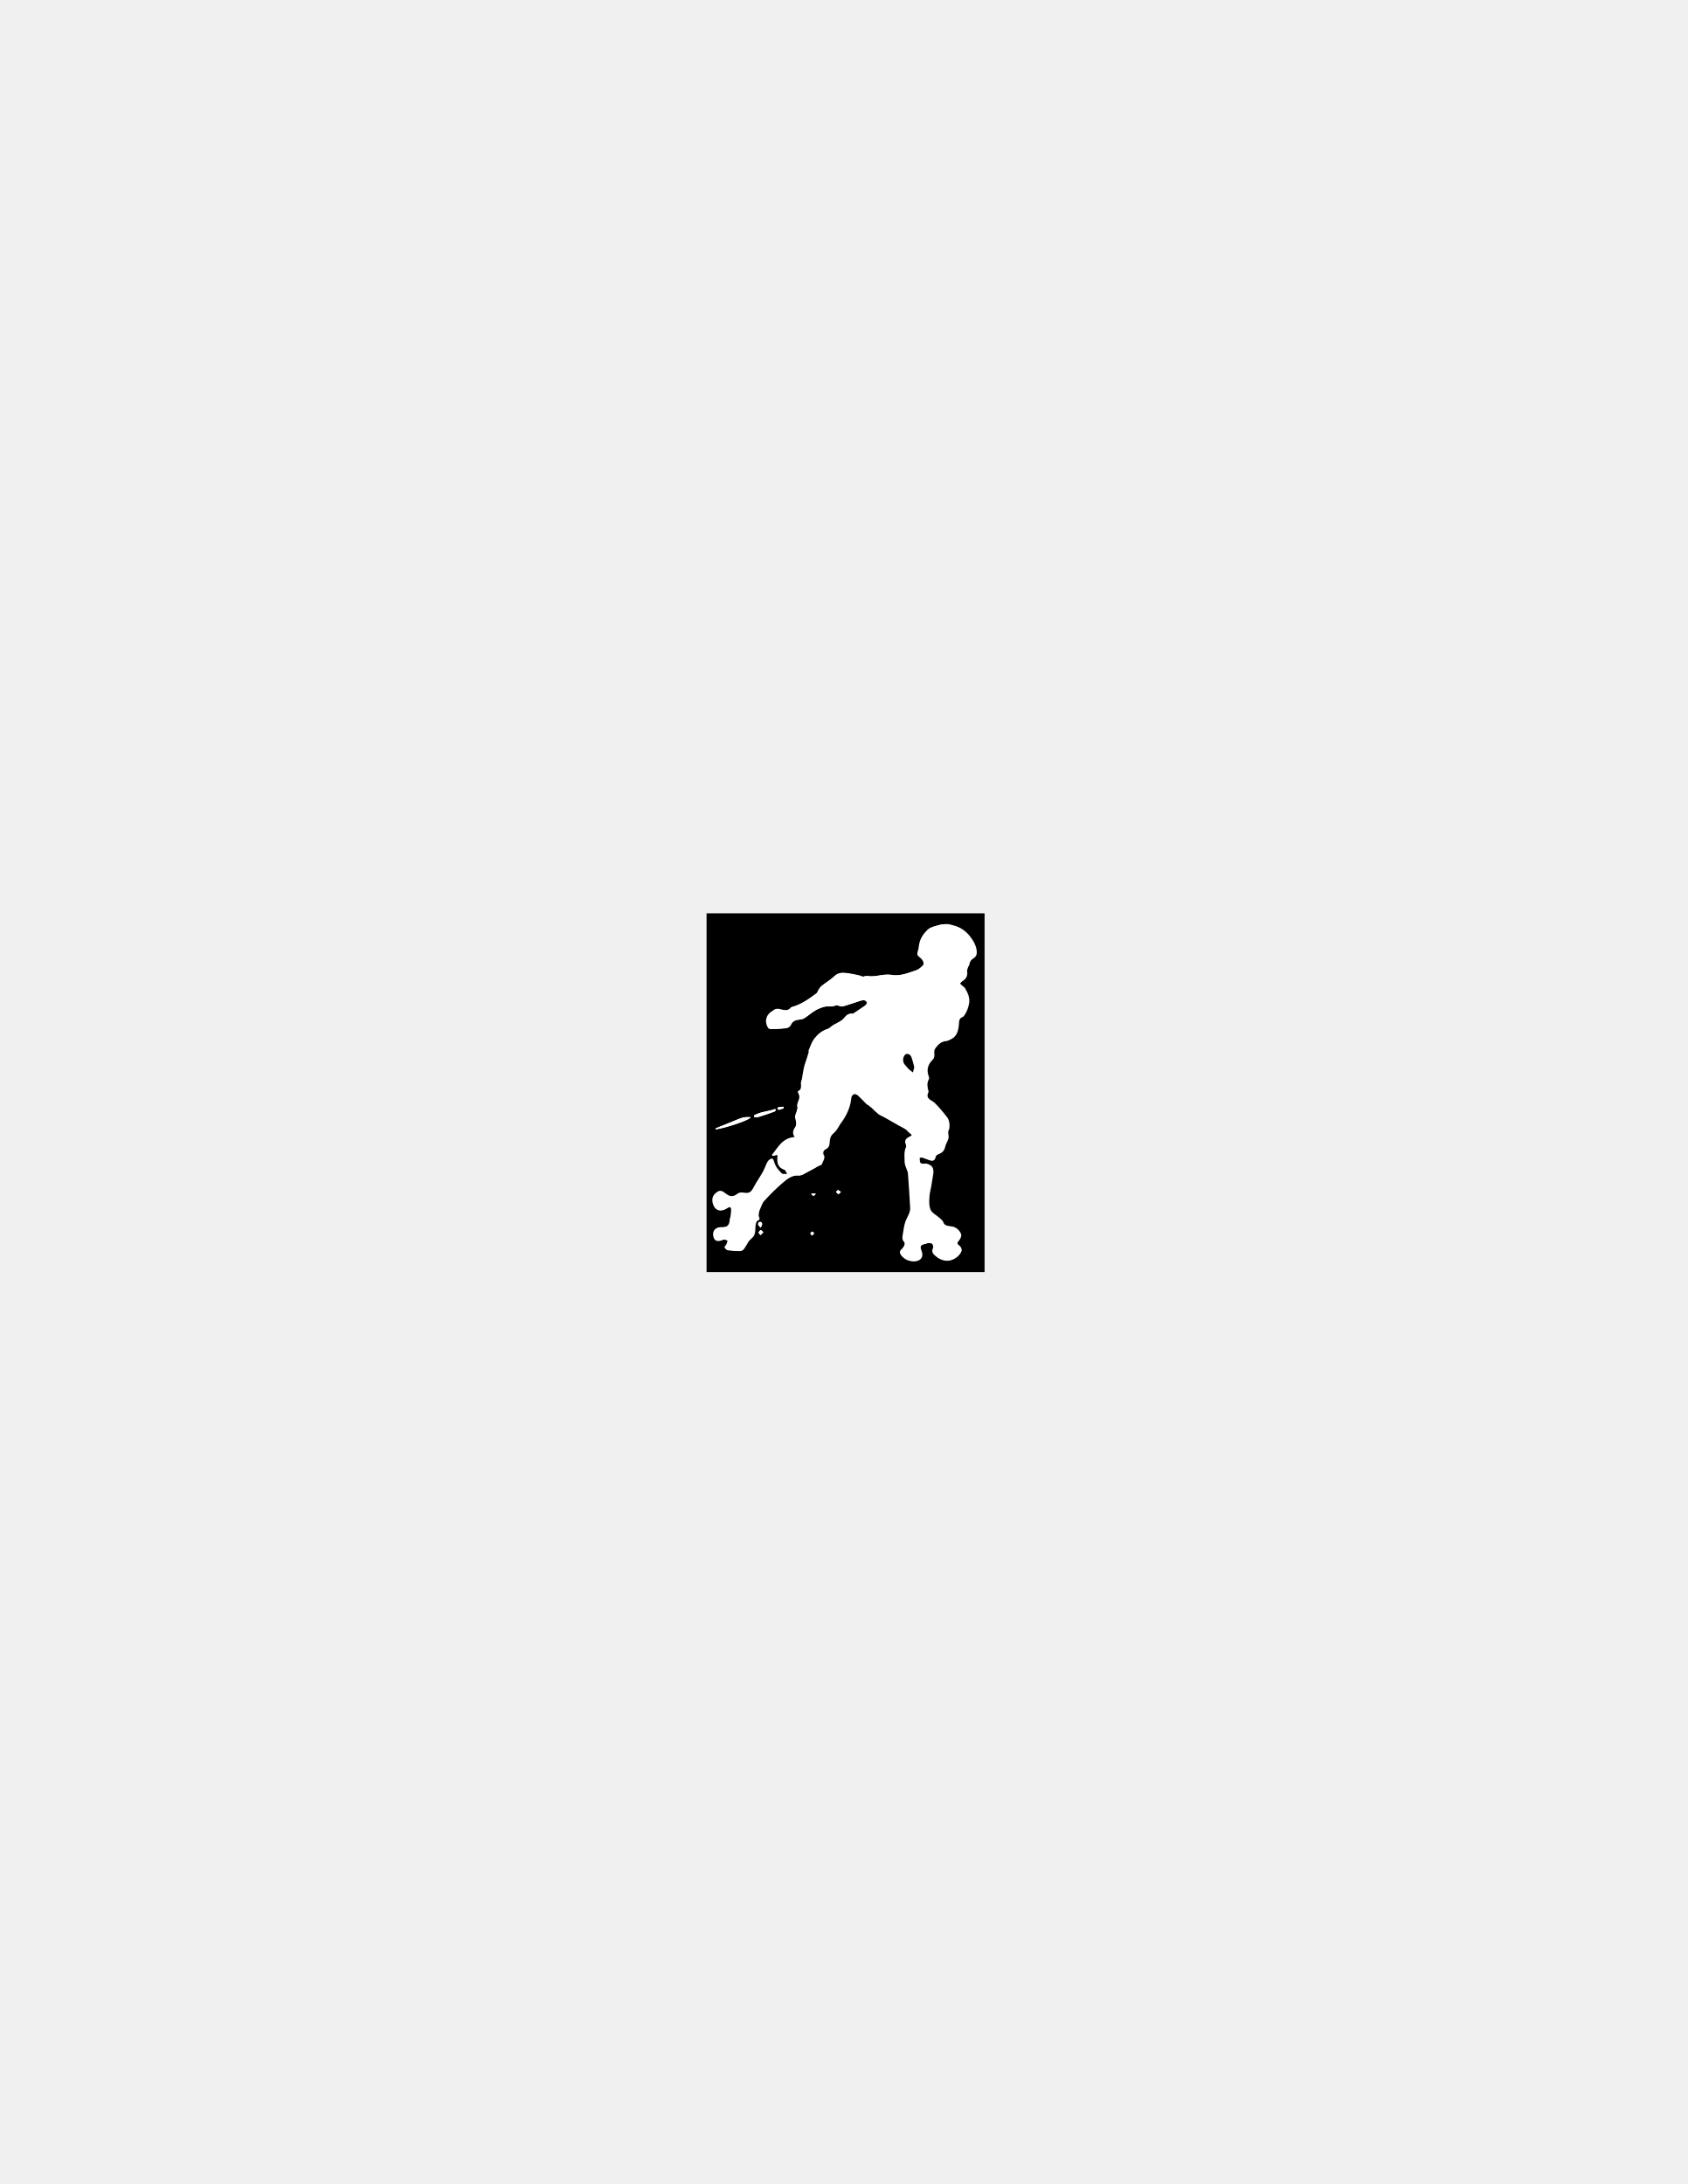
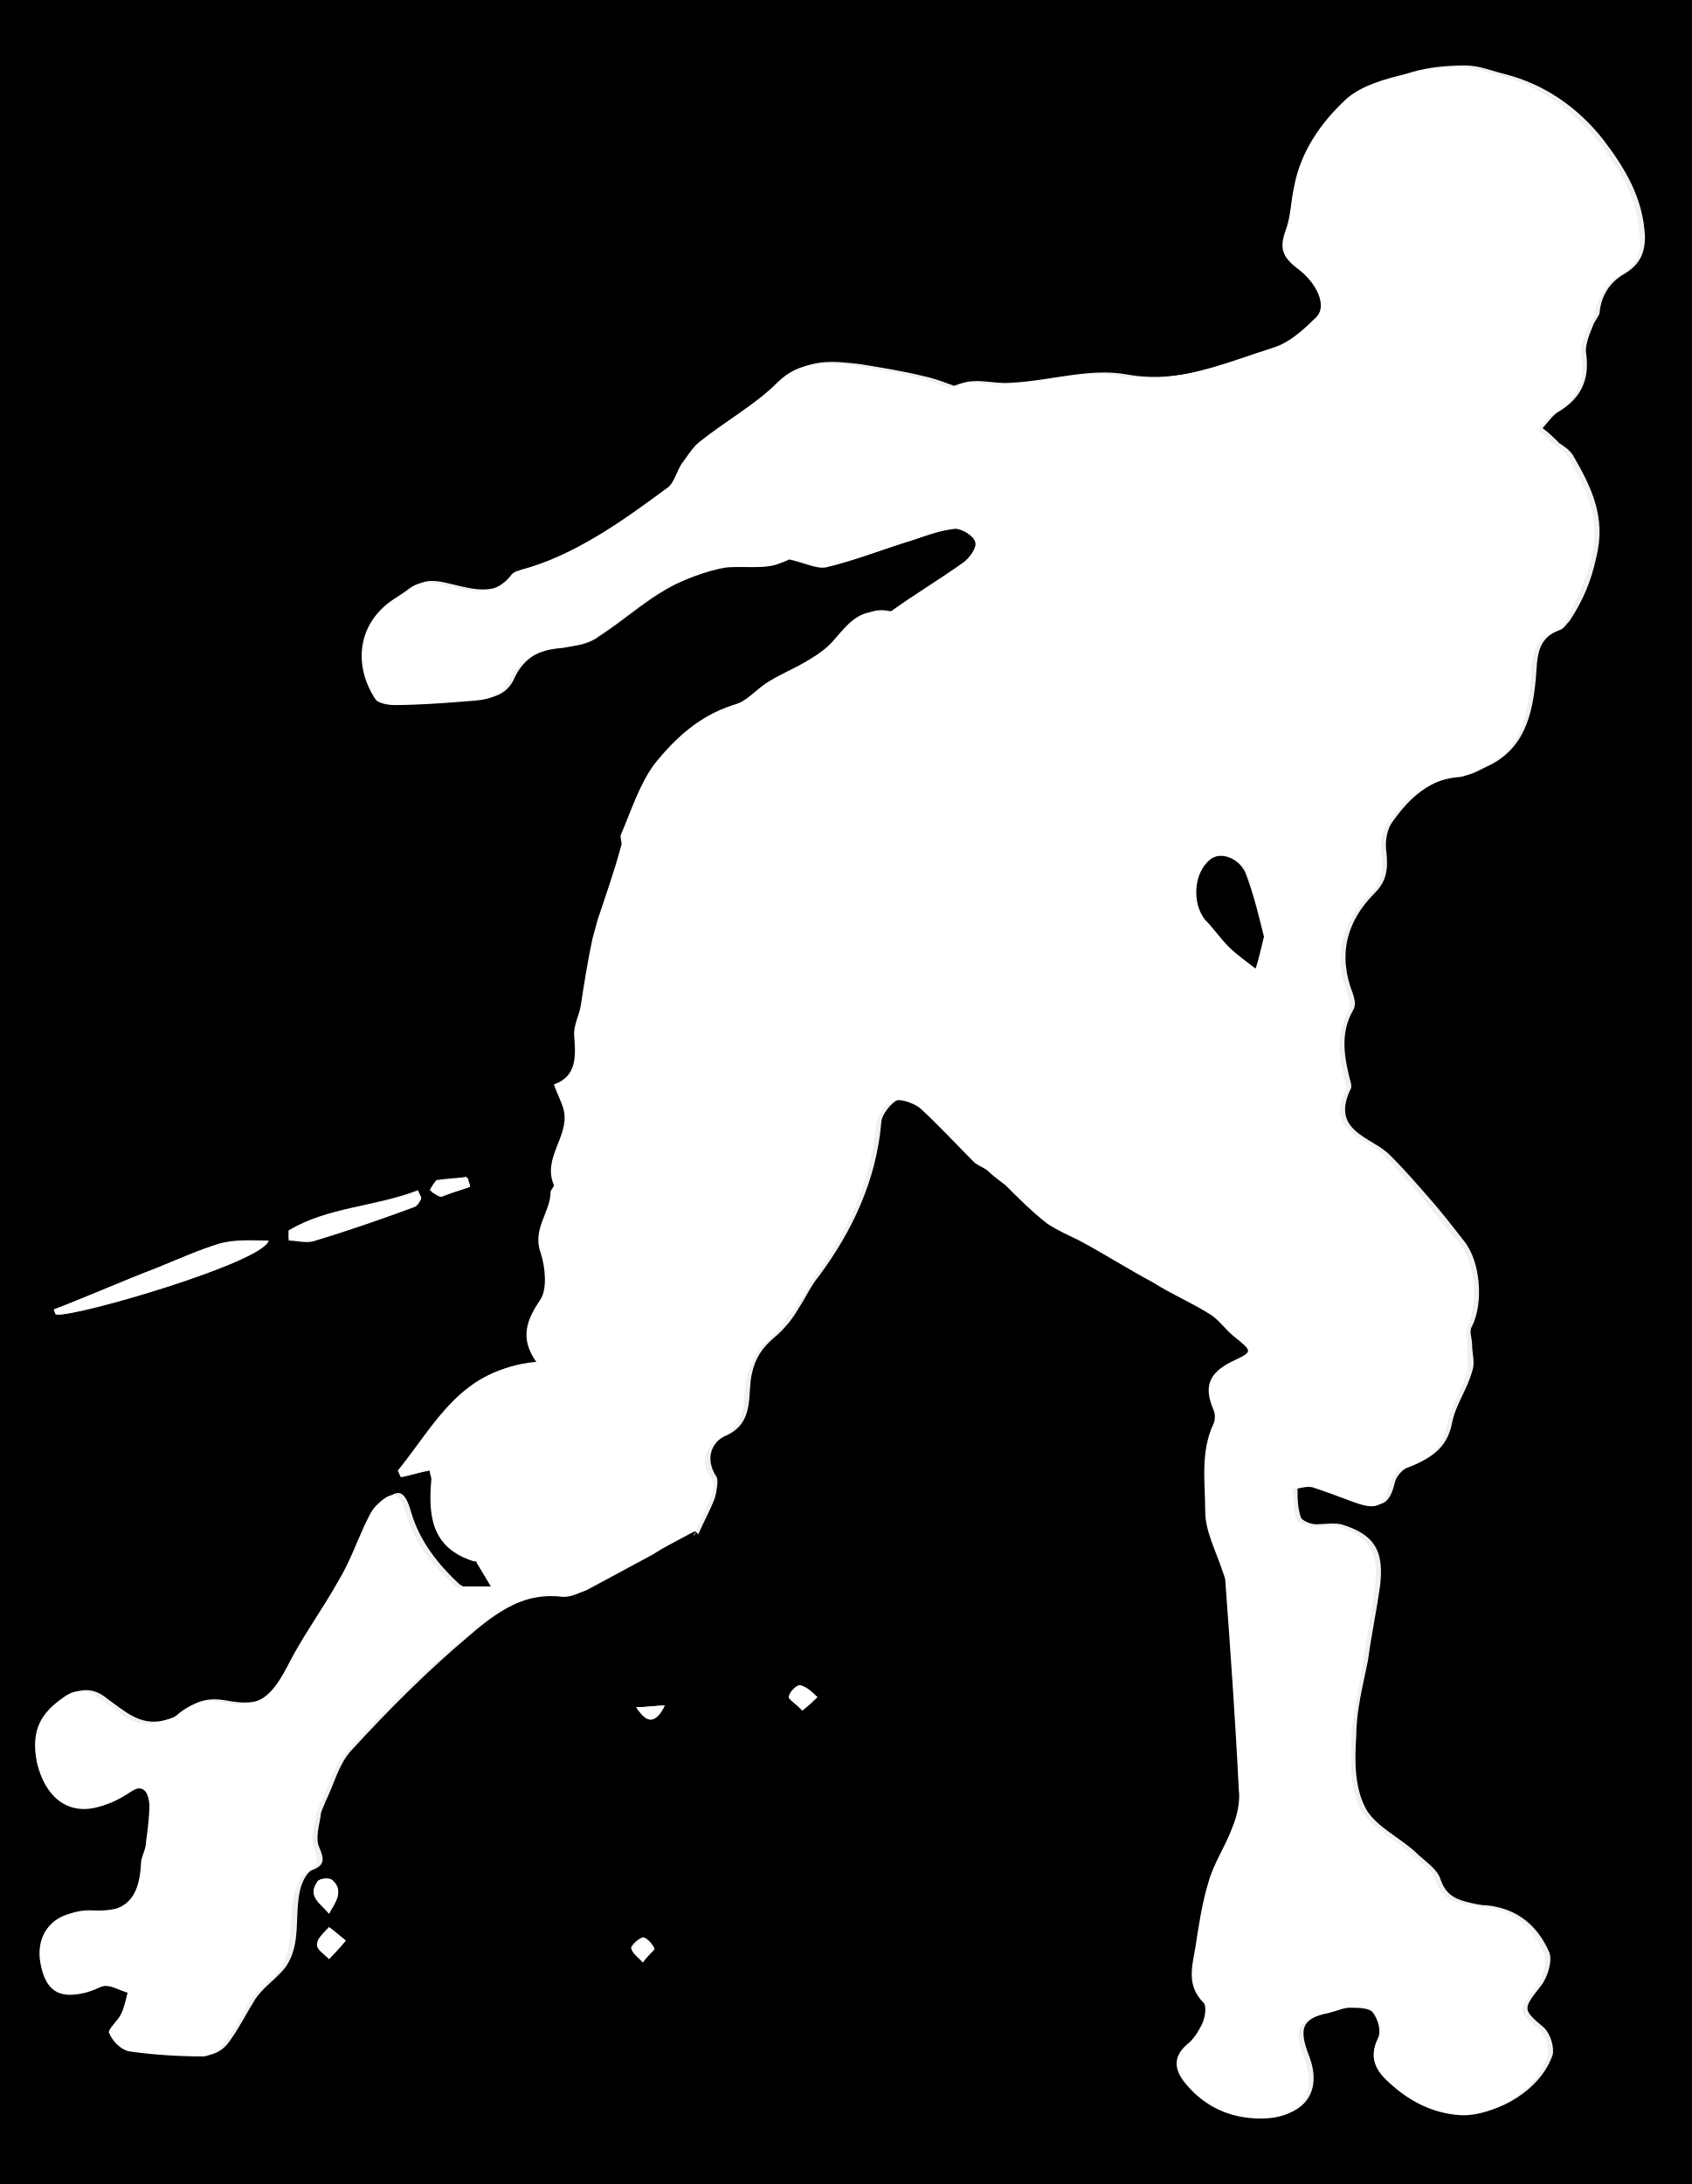
- <svg xmlns="http://www.w3.org/2000/svg" version="1.1" id="Layer_1" x="0px" y="0px" viewBox="0 0 612 792" style="enable-background:new 0 0 612 792;" xml:space="preserve">
+ <svg xmlns="http://www.w3.org/2000/svg" version="1.1" id="Layer_1" x="0px" y="0px" viewBox="0 0 100.8 130.1" style="enable-background:new 0 0 100.8 130.1;" xml:space="preserve">
  <style type="text/css">
	.st0{fill:#FFFFFF;}
</style>
  <g>
-     <path d="M256.2,461.3c0-43.3,0-86.7,0-130.1c33.6,0,67.1,0,100.8,0c0,43.3,0,86.7,0,130.1C323.4,461.3,289.8,461.3,256.2,461.3z    M297.6,422.4c0.1,0.1,0.1,0.1,0.2,0.2c0.3-0.7,0.7-1.4,1-2.2c0.1-0.4,0.2-1,0.1-1.2c-0.8-1.2-0.2-2.2,0.6-2.5   c1.7-0.8,1.2-2.5,1.5-3.7c0.2-0.9,0.6-1.5,1.3-2.1c0.6-0.5,1.1-1.1,1.5-1.8c0.4-0.6,0.7-1.3,1.2-1.9c2-2.7,3.4-5.7,3.7-9.1   c0-0.5,0.6-1.2,1-1.4c0.4-0.2,1.2,0.1,1.6,0.4c1.1,1,2.1,2.1,3.2,3.2c0.2,0.2,0.5,0.3,0.8,0.5c0.4,0.3,0.8,0.5,1.1,0.9   c0.8,0.7,1.6,1.6,2.5,2.3c0.6,0.4,1.3,0.7,1.9,1c1.5,0.8,2.9,1.7,4.4,2.5c1.1,0.6,2.3,1.2,3.4,1.9c0.5,0.3,0.9,0.9,1.4,1.3   c1.2,0.9,1.2,0.9-0.1,1.5c-1.3,0.7-1.6,1.5-1.1,2.9c0.1,0.2,0.1,0.6,0,0.8c-0.8,1.7-0.4,3.5-0.5,5.2c0,1.2,0.7,2.3,1,3.5   c0.1,0.2,0.2,0.4,0.2,0.7c0.3,4.1,0.6,8.3,0.8,12.4c0,0.8-0.2,1.6-0.4,2.3c-0.4,1.1-1.1,2.1-1.4,3.2c-0.4,1.3-0.6,2.6-0.8,4   c-0.1,1.1-0.4,2.2,0.5,3.2c0.2,0.2,0.1,0.9-0.1,1.3c-0.2,0.5-0.6,0.9-0.9,1.2c-0.9,0.8-0.6,1.6,0,2.4c1.1,1.4,2.6,2,4.4,2   c2.3,0,3.4-1.5,2.6-3.6c-0.7-1.8-0.4-2.3,1.5-2.7c0.4-0.1,0.8-0.3,1.2-0.3c0.5,0,1.1,0,1.4,0.3c0.3,0.3,0.5,1.1,0.3,1.5   c-0.6,1.2-0.1,2,0.7,2.7c1.2,1,2.6,1.8,4.2,1.9c1.9,0.1,4.5-1.4,5.2-3.5c0.1-0.4-0.1-1.2-0.5-1.6c-1.3-1.1-1.3-1.1-0.2-2.5   c0.4-0.5,0.7-1.5,0.5-2c-0.7-1.6-1.9-2.6-3.7-2.8c-0.4,0-0.8-0.1-1.2-0.2c-0.8-0.2-1.3-0.5-1.6-1.4c-0.2-0.6-1-1.1-1.5-1.6   c-1-0.9-2.5-1.6-3-2.7c-0.6-1.2-0.6-2.8-0.5-4.2c0-1.5,0.4-3,0.7-4.5c0.2-1.5,0.5-2.9,0.7-4.3c0.3-2.2-0.3-3.2-2.3-3.8   c-0.5-0.1-1,0-1.5,0c-0.3,0-0.8-0.2-0.9-0.4c-0.2-0.6-0.2-1.2-0.2-1.8c0.4,0,0.8-0.2,1.2-0.1c0.8,0.2,1.7,0.5,2.5,0.9   c1.3,0.5,1.8,0.2,2.1-1.1c0.1-0.4,0.5-0.8,0.8-0.9c1.3-0.5,2.3-1.1,2.6-2.6c0.2-1.1,0.9-2,1.2-3.1c0.2-0.5,0-1.1,0-1.6   c0-0.4-0.2-0.8,0-1.1c0.7-1.4,0.5-3.9-0.5-5.1c-0.7-0.9-1.4-1.8-2.2-2.7c-0.7-0.8-1.4-1.6-2.2-2.4c-1.1-1.1-3.6-1.4-2.3-4   c0-0.1,0-0.2,0-0.2c-0.4-1.5-0.7-3,0.1-4.4c0.2-0.3,0.1-0.7,0-1c-0.9-2.3-0.4-4.3,1.3-6c0.7-0.7,0.8-1.4,0.7-2.4   c-0.1-0.6,0-1.4,0.4-1.9c1-1.4,2.2-2.5,4.1-2.7c0.5,0,1-0.3,1.4-0.5c2.3-1,2.8-3.1,3-5.3c0.1-1.2,0-2.4,1.5-2.9   c0.2-0.1,0.3-0.3,0.5-0.5c0.8-1.2,1.3-2.4,1.6-3.8c0.6-2.4-0.3-4.2-1.4-6.1c-0.2-0.3-0.5-0.5-0.8-0.7c-0.3-0.3-0.6-0.6-1-0.9   c0.3-0.3,0.6-0.8,1-1c1.3-0.8,1.8-1.9,1.6-3.4c-0.1-0.5,0.2-1.2,0.4-1.7c0.1-0.3,0.4-0.6,0.4-0.8c0.1-1,0.6-1.8,1.5-2.3   c0.8-0.5,1.2-1.1,1.2-2.2c-0.1-2.3-1.2-4.1-2.5-5.8c-1.5-1.9-3.5-3.3-5.9-3.9c-0.8-0.2-1.5-0.5-2.3-0.5c-1.1,0-2.2,0.1-3.2,0.4   c-1.2,0.4-2.7,0.7-3.6,1.5c-1.5,1.4-2.6,3.1-3.1,5.2c-0.2,0.9-0.2,1.8-0.5,2.6c-0.4,1.1-0.2,1.6,0.7,2.3c1.1,0.8,1.9,2.3,1,3   c-0.7,0.6-1.5,1.4-2.4,1.7c-2.9,1-5.8,2.3-9.1,1.7c-2.2-0.4-4.6,0.4-6.9,0.5c-1.1,0.1-2.2-0.4-3.3,0.2c-0.1,0-0.2-0.1-0.3-0.1   c-0.5-0.2-1.1-0.4-1.6-0.5c-1.2-0.3-2.5-0.5-3.7-0.7c-1.7-0.2-3.2-0.4-4.7,1c-1.4,1.3-3.1,2.3-4.6,3.5c-0.4,0.3-0.7,0.8-1,1.2   c-0.4,0.5-0.5,1.3-1,1.6c-2.7,2-5.4,4-8.8,4.9c-0.1,0-0.3,0.1-0.4,0.2c-1.2,1.6-2.9,0.9-4.3,0.6c-0.9-0.2-1.4-0.1-2,0.4   c-0.3,0.2-0.6,0.4-0.9,0.6c-2,1.5-2.2,4.1-0.9,5.9c0.2,0.2,0.7,0.4,1.1,0.3c1.4,0,2.7,0,4-0.2c1-0.1,2.2,0,2.8-1.2   c0.6-1.4,1.7-1.9,3.2-2c0.6,0,1.4-0.2,1.9-0.6c1.4-0.9,2.6-2,4-2.8c1.2-0.7,2.6-1.3,3.9-1.4c1.3-0.2,2.7,0.2,3.6-0.5   c1,0.2,1.7,0.6,2.3,0.5c1.7-0.4,3.4-1.1,5.1-1.6c0.9-0.3,1.7-0.6,2.6-0.7c0.4,0,1.1,0.4,1.2,0.8c0.1,0.3-0.3,0.9-0.7,1.2   c-1.4,1-2.9,2-4.3,2.9c-0.1,0.1-0.3,0.2-0.4,0.1c-1.4-0.3-2.1,0.7-3,1.6c-0.4,0.5-0.9,0.9-1.5,1.2c-0.8,0.5-1.6,0.8-2.4,1.3   c-0.7,0.4-1.3,1.2-2.1,1.4c-2,0.6-3.5,2-4.7,3.5c-0.9,1.2-1.4,2.8-2,4.2c-0.1,0.2,0,0.5,0,0.7c-0.5,1.5-1,2.9-1.4,4.4   c-0.1,0.4-0.2,0.7-0.3,1.1c-0.2,1.3-0.4,2.6-0.7,4c-0.1,0.6-0.5,1.2-0.4,1.7c0.1,1.3,0.2,2.5-1.2,3c0.3,0.7,0.5,1.1,0.6,1.6   c0.3,1.5-1.3,2.8-0.6,4.4c0,0.1-0.2,0.3-0.2,0.4c0,1.2-1.1,2.2-0.6,3.6c0.3,0.8,0.4,2.1,0,2.8c-0.9,1.3-1.3,2.3-0.2,3.8   c-4.5,0.2-6.1,3.7-8.3,6.4c0.1,0.1,0.1,0.2,0.2,0.4c0.6-0.1,1.1-0.3,1.7-0.4c0.1,0.2,0.1,0.4,0.1,0.5c-0.2,2.2-0.1,4.1,2.5,4.9   c0.1,0,0.2,0.1,0.2,0.1c0.3,0.5,0.6,1,0.9,1.5c-0.7,0-1.3,0-2,0c-0.1,0-0.1-0.1-0.2-0.1c-1.3-1.2-2.4-2.6-2.9-4.3   c-0.4-1.4-0.8-1.5-1.8-0.5c-0.3,0.3-0.5,0.8-0.7,1.2c-0.5,1.1-1,2.2-1.5,3.2c-1,1.7-2.1,3.4-3.1,5.2c-1,1.9-1.8,2.5-3.9,2.1   c-1.1-0.2-1.9,0-2.7,0.8c-0.3,0.2-0.7,0.3-1.1,0.4c-1.4,0.3-2.3-0.6-3.3-1.3c-0.7-0.6-1.5-0.7-2.3-0.2c-1.3,0.9-2.1,1.9-1.6,3.9   c0.6,2.5,2.5,3.7,5.2,1.9c0.9-0.6,1.4-0.5,1.5,0.6c0.1,0.7-0.1,1.5-0.2,2.2c-0.1,0.4-0.3,0.8-0.3,1.3c-0.1,2.2-1,3-3.2,2.9   c-1.9-0.1-3.1,1.3-2.8,3c0.3,1.6,1.1,2.2,2.7,1.8c0.4-0.1,0.8-0.4,1.2-0.4c0.4,0,0.9,0.2,1.3,0.4c-0.1,0.4-0.2,0.9-0.4,1.3   c-0.2,0.4-0.8,0.9-0.7,1.1c0.2,0.5,0.7,1,1.2,1.1c1.5,0.2,2.9,0.3,4.4,0.3c0.4,0,0.9-0.3,1.2-0.7c0.6-0.8,1.1-1.8,1.6-2.6   c0.2-0.3,0.4-0.5,0.6-0.7c0.4-0.4,0.8-0.7,1.2-1.2c1-1.4,0.5-3.1,0.9-4.7c0.1-0.4,0.4-1,0.7-1.1c0.8-0.3,0.7-0.7,0.4-1.4   c-0.2-0.5,0-1.2,0.1-1.8c0-0.3,0.2-0.6,0.3-0.9c0.5-1,0.8-2.3,1.6-3.1c2.2-2.4,4.5-4.7,7-6.8c1.5-1.3,3.3-2.6,5.6-2.4   c0.4,0,1-0.1,1.4-0.3c1.3-0.7,2.6-1.4,3.9-2.1C295.7,423.4,296.6,422.9,297.6,422.4z M272.2,405.1c-1.1,0.1-2,0-2.9,0.2   c-1.2,0.3-2.4,0.9-3.6,1.4c-2.1,0.8-4.2,1.7-6.2,2.5c0,0.1,0.1,0.2,0.1,0.3C260.6,409.7,271.9,406.4,272.2,405.1z M273.4,404.5   c0,0.2,0,0.3,0,0.5c0.5,0,1.1,0.1,1.6,0c2-0.6,3.9-1.3,5.9-2c0.2-0.1,0.3-0.3,0.4-0.5c-0.1-0.1-0.1-0.2-0.2-0.4   C278.5,403.1,275.7,403.1,273.4,404.5z M276.8,446.8c-0.4-0.3-0.7-0.6-1-0.8c-0.3,0.3-0.7,0.7-0.7,1c0,0.2,0.5,0.6,0.7,0.9   C276.1,447.6,276.4,447.2,276.8,446.8z M275.8,445.2c0.4-0.8,0.9-1.4,0.2-2c-0.2-0.1-0.8-0.1-0.9,0.1   C274.5,444.2,275.3,444.6,275.8,445.2z M304,433.1c0.4-0.3,0.7-0.6,0.9-0.8c-0.3-0.3-0.6-0.6-1-0.7c-0.2,0-0.7,0.4-0.7,0.7   C303.2,432.4,303.6,432.7,304,433.1z M284.2,401.9c0-0.2-0.1-0.3-0.1-0.5c-0.6,0-1.2,0-1.8,0.2c-0.2,0-0.3,0.4-0.4,0.6   c0.2,0.1,0.4,0.3,0.6,0.3C283,402.3,283.6,402.1,284.2,401.9z M295.8,432.8c-0.6,0-1.1,0.1-1.7,0.1   C294.8,433.9,295.4,433.7,295.8,432.8z M294.5,448.1c0.3-0.4,0.6-0.6,0.6-0.9c0-0.2-0.4-0.6-0.6-0.6c-0.3,0.1-0.6,0.4-0.7,0.6   C293.8,447.5,294.2,447.8,294.5,448.1z" />
-     <path class="st0" d="M297.6,422.4c-0.9,0.5-1.9,1-2.8,1.5c-1.3,0.7-2.6,1.4-3.9,2.1c-0.4,0.2-0.9,0.4-1.4,0.3   c-2.3-0.2-4,1.1-5.6,2.4c-2.5,2.1-4.8,4.4-7,6.8c-0.8,0.8-1.1,2.1-1.6,3.1c-0.1,0.3-0.3,0.6-0.3,0.9c-0.1,0.6-0.3,1.3-0.1,1.8   c0.2,0.7,0.4,1-0.4,1.4c-0.3,0.1-0.6,0.7-0.7,1.1c-0.5,1.5,0,3.2-0.9,4.7c-0.3,0.4-0.8,0.8-1.2,1.2c-0.2,0.2-0.4,0.4-0.6,0.7   c-0.5,0.9-1,1.8-1.6,2.6c-0.2,0.3-0.8,0.7-1.2,0.7c-1.5,0-3-0.1-4.4-0.3c-0.5-0.1-1-0.6-1.2-1.1c-0.1-0.2,0.5-0.7,0.7-1.1   c0.2-0.4,0.3-0.9,0.4-1.3c-0.4-0.1-0.9-0.4-1.3-0.4c-0.4,0-0.8,0.3-1.2,0.4c-1.6,0.4-2.4-0.1-2.7-1.8c-0.3-1.8,0.9-3.1,2.8-3   c2.2,0.1,3.1-0.7,3.2-2.9c0-0.4,0.3-0.8,0.3-1.3c0.1-0.7,0.2-1.5,0.2-2.2c-0.1-1.1-0.6-1.2-1.5-0.6c-2.7,1.8-4.6,0.6-5.2-1.9   c-0.4-2,0.3-3,1.6-3.9c0.8-0.6,1.6-0.4,2.3,0.2c1,0.7,1.9,1.7,3.3,1.3c0.4-0.1,0.8-0.2,1.1-0.4c0.8-0.7,1.6-1,2.7-0.8   c2.1,0.4,2.9-0.2,3.9-2.1c0.9-1.8,2.1-3.4,3.1-5.2c0.6-1,1-2.1,1.5-3.2c0.2-0.4,0.4-0.9,0.7-1.2c1-1,1.4-0.8,1.8,0.5   c0.5,1.8,1.6,3.1,2.9,4.3c0.1,0.1,0.1,0.1,0.2,0.1c0.7,0,1.3,0,2,0c-0.3-0.5-0.6-1-0.9-1.5c0-0.1-0.1-0.1-0.2-0.1   c-2.5-0.8-2.7-2.7-2.5-4.9c0-0.1-0.1-0.3-0.1-0.5c-0.6,0.1-1.2,0.3-1.7,0.4c-0.1-0.1-0.1-0.2-0.2-0.4c2.2-2.7,3.8-6.2,8.3-6.4   c-1.1-1.5-0.6-2.6,0.2-3.8c0.4-0.6,0.3-1.9,0-2.8c-0.5-1.4,0.6-2.4,0.6-3.6c0-0.1,0.2-0.3,0.2-0.4c-0.7-1.6,0.9-2.9,0.6-4.4   c-0.1-0.5-0.4-1-0.6-1.6c1.4-0.5,1.3-1.7,1.2-3c0-0.6,0.3-1.1,0.4-1.7c0.2-1.3,0.4-2.6,0.7-4c0.1-0.4,0.2-0.7,0.3-1.1   c0.5-1.5,1-2.9,1.4-4.4c0.1-0.2-0.1-0.5,0-0.7c0.6-1.4,1.1-3,2-4.2c1.2-1.5,2.7-2.9,4.7-3.5c0.8-0.2,1.4-1,2.1-1.4   c0.8-0.5,1.6-0.8,2.4-1.3c0.5-0.3,1.1-0.7,1.5-1.2c0.8-0.9,1.5-1.9,3-1.6c0.1,0,0.3-0.1,0.4-0.1c1.4-1,2.9-1.9,4.3-2.9   c0.4-0.3,0.8-0.9,0.7-1.2c-0.1-0.4-0.8-0.8-1.2-0.8c-0.9,0.1-1.8,0.4-2.6,0.7c-1.7,0.5-3.4,1.2-5.1,1.6c-0.6,0.1-1.3-0.3-2.3-0.5   c-0.9,0.7-2.2,0.4-3.6,0.5c-1.3,0.2-2.7,0.8-3.9,1.4c-1.4,0.8-2.6,1.9-4,2.8c-0.5,0.3-1.2,0.5-1.9,0.6c-1.4,0.1-2.5,0.6-3.2,2   c-0.6,1.2-1.8,1.1-2.8,1.2c-1.3,0.1-2.7,0.2-4,0.2c-0.4,0-0.9-0.1-1.1-0.3c-1.3-1.9-1.2-4.4,0.9-5.9c0.3-0.2,0.6-0.4,0.9-0.6   c0.6-0.5,1.1-0.6,2-0.4c1.4,0.3,3.1,1,4.3-0.6c0.1-0.1,0.3-0.2,0.4-0.2c3.3-0.9,6.1-2.9,8.8-4.9c0.5-0.3,0.6-1.1,1-1.6   c0.3-0.4,0.6-0.9,1-1.2c1.5-1.2,3.3-2.2,4.6-3.5c1.4-1.4,3-1.2,4.7-1c1.3,0.2,2.5,0.4,3.7,0.7c0.6,0.1,1.1,0.4,1.6,0.5   c0.1,0,0.3,0.2,0.3,0.1c1.1-0.6,2.2-0.1,3.3-0.2c2.3-0.1,4.7-0.9,6.9-0.5c3.4,0.5,6.2-0.8,9.1-1.7c0.9-0.3,1.7-1,2.4-1.7   c0.9-0.7,0.1-2.2-1-3c-0.9-0.7-1.1-1.2-0.7-2.3c0.3-0.8,0.3-1.7,0.5-2.6c0.4-2.1,1.6-3.8,3.1-5.2c0.9-0.8,2.3-1.2,3.6-1.5   c1-0.3,2.1-0.4,3.2-0.4c0.8,0,1.5,0.3,2.3,0.5c2.4,0.6,4.3,2,5.9,3.9c1.3,1.7,2.4,3.5,2.5,5.8c0.1,1.1-0.4,1.7-1.2,2.2   c-0.9,0.6-1.3,1.3-1.5,2.3c0,0.3-0.3,0.5-0.4,0.8c-0.2,0.6-0.5,1.2-0.4,1.7c0.3,1.4-0.2,2.6-1.6,3.4c-0.4,0.2-0.7,0.7-1,1   c0.3,0.3,0.6,0.6,1,0.9c0.3,0.2,0.6,0.4,0.8,0.7c1.1,1.9,2,3.7,1.4,6.1c-0.4,1.4-0.9,2.6-1.6,3.8c-0.1,0.2-0.3,0.5-0.5,0.5   c-1.5,0.5-1.4,1.7-1.5,2.9c-0.2,2.2-0.6,4.3-3,5.3c-0.5,0.2-0.9,0.5-1.4,0.5c-1.9,0.2-3.1,1.3-4.1,2.7c-0.4,0.5-0.5,1.3-0.4,1.9   c0.1,1,0,1.7-0.7,2.4c-1.7,1.7-2.2,3.7-1.3,6c0.1,0.3,0.2,0.8,0,1c-0.8,1.5-0.5,2.9-0.1,4.4c0,0.1,0.1,0.2,0,0.2   c-1.3,2.5,1.2,2.8,2.3,4c0.8,0.8,1.5,1.6,2.2,2.4c0.7,0.9,1.4,1.8,2.2,2.7c1,1.2,1.2,3.6,0.5,5.1c-0.1,0.3,0,0.7,0,1.1   c0,0.5,0.1,1.1,0,1.6c-0.3,1-1,2-1.2,3.1c-0.3,1.5-1.3,2.2-2.6,2.6c-0.4,0.1-0.8,0.6-0.8,0.9c-0.3,1.3-0.7,1.6-2.1,1.1   c-0.8-0.3-1.6-0.6-2.5-0.9c-0.4-0.1-0.8,0.1-1.2,0.1c0.1,0.6,0.1,1.3,0.2,1.8c0.1,0.2,0.6,0.4,0.9,0.4c0.5,0.1,1.1-0.1,1.5,0   c2,0.6,2.6,1.6,2.3,3.8c-0.2,1.5-0.5,2.9-0.7,4.3c-0.2,1.5-0.6,3-0.7,4.5c0,1.4-0.1,3,0.5,4.2c0.6,1.1,2,1.8,3,2.7   c0.6,0.5,1.3,1,1.5,1.6c0.3,0.9,0.8,1.2,1.6,1.4c0.4,0.1,0.8,0.1,1.2,0.2c1.8,0.1,3,1.2,3.7,2.8c0.2,0.5-0.1,1.5-0.5,2   c-1.1,1.4-1.1,1.4,0.2,2.5c0.4,0.3,0.6,1.1,0.5,1.6c-0.7,2.1-3.3,3.6-5.2,3.5c-1.6-0.1-3-0.8-4.2-1.9c-0.8-0.7-1.3-1.5-0.7-2.7   c0.2-0.4,0-1.1-0.3-1.5c-0.2-0.3-0.9-0.3-1.4-0.3c-0.4,0-0.8,0.2-1.2,0.3c-1.9,0.4-2.2,0.9-1.5,2.7c0.8,2.2-0.2,3.6-2.6,3.6   c-1.8,0-3.3-0.7-4.4-2c-0.7-0.8-0.9-1.6,0-2.4c0.4-0.3,0.7-0.8,0.9-1.2c0.2-0.4,0.3-1.1,0.1-1.3c-1-1-0.7-2.1-0.5-3.2   c0.2-1.3,0.4-2.7,0.8-4c0.3-1.1,1-2.1,1.4-3.2c0.3-0.7,0.5-1.6,0.4-2.3c-0.2-4.1-0.5-8.3-0.8-12.4c0-0.2-0.1-0.4-0.2-0.7   c-0.4-1.2-1-2.3-1-3.5c0-1.7-0.3-3.5,0.5-5.2c0.1-0.2,0.1-0.6,0-0.8c-0.6-1.4-0.3-2.2,1.1-2.9c1.3-0.6,1.2-0.6,0.1-1.5   c-0.5-0.4-0.9-1-1.4-1.3c-1.1-0.7-2.3-1.2-3.4-1.9c-1.5-0.8-2.9-1.7-4.4-2.5c-0.6-0.3-1.3-0.6-1.9-1c-0.9-0.7-1.7-1.5-2.5-2.3   c-0.4-0.3-0.8-0.6-1.1-0.9c-0.3-0.2-0.6-0.3-0.8-0.5c-1.1-1.1-2.1-2.2-3.2-3.2c-0.4-0.3-1.2-0.6-1.6-0.4c-0.5,0.2-1,0.9-1,1.4   c-0.3,3.4-1.7,6.4-3.7,9.1c-0.4,0.6-0.7,1.3-1.2,1.9c-0.5,0.6-0.9,1.3-1.5,1.8c-0.7,0.6-1,1.2-1.3,2.1c-0.3,1.2,0.2,2.9-1.5,3.7   c-0.8,0.4-1.5,1.4-0.6,2.5c0.2,0.3,0.1,0.8-0.1,1.2c-0.3,0.7-0.6,1.4-1,2.2C297.7,422.5,297.6,422.5,297.6,422.4z M331.5,387   c-0.3-1.2-0.6-2.5-1-3.8c-0.3-0.9-1.5-1.2-2.1-0.8c-1,0.8-1.2,2.6-0.3,3.6c0.5,0.5,0.9,1.1,1.4,1.6c0.5,0.5,1,0.9,1.6,1.3   C331.2,388.3,331.3,387.8,331.5,387z" />
-     <path class="st0" d="M272.2,405.1c-0.3,1.3-11.7,4.6-12.7,4.4c0-0.1-0.1-0.2-0.1-0.3c2.1-0.8,4.1-1.7,6.2-2.5   c1.2-0.5,2.4-1,3.6-1.4C270.2,405,271.2,405.1,272.2,405.1z" />
-     <path class="st0" d="M273.4,404.5c2.4-1.4,5.2-1.4,7.7-2.3c0.1,0.1,0.1,0.2,0.2,0.4c-0.1,0.2-0.2,0.4-0.4,0.5   c-1.9,0.7-3.9,1.4-5.9,2c-0.5,0.2-1.1,0-1.6,0C273.4,404.8,273.4,404.7,273.4,404.5z" />
-     <path class="st0" d="M276.8,446.8c-0.4,0.5-0.7,0.8-1,1.1c-0.3-0.3-0.8-0.6-0.7-0.9c0-0.4,0.5-0.7,0.7-1   C276.1,446.2,276.3,446.4,276.8,446.8z" />
-     <path class="st0" d="M275.8,445.2c-0.5-0.7-1.3-1-0.7-1.9c0.1-0.2,0.7-0.3,0.9-0.1C276.7,443.9,276.2,444.5,275.8,445.2z" />
-     <path class="st0" d="M304,433.1c-0.3-0.4-0.8-0.6-0.8-0.8c0-0.3,0.5-0.8,0.7-0.7c0.4,0.1,0.7,0.5,1,0.7   C304.6,432.5,304.3,432.7,304,433.1z" />
-     <path class="st0" d="M284.2,401.9c-0.6,0.2-1.2,0.4-1.8,0.5c-0.2,0-0.4-0.2-0.6-0.3c0.1-0.2,0.3-0.5,0.4-0.6   c0.6-0.1,1.2-0.1,1.8-0.2C284.1,401.6,284.2,401.8,284.2,401.9z" />
-     <path class="st0" d="M295.8,432.8c-0.5,1-1,1.2-1.7,0.1C294.7,432.9,295.3,432.8,295.8,432.8z" />
-     <path class="st0" d="M294.5,448.1c-0.3-0.4-0.7-0.6-0.6-0.8c0.1-0.3,0.4-0.5,0.7-0.6c0.1,0,0.5,0.3,0.6,0.6   C295.1,447.5,294.7,447.7,294.5,448.1z" />
-     <path d="M331.5,387c-0.2,0.8-0.3,1.3-0.5,1.9c-0.5-0.4-1.1-0.8-1.6-1.3c-0.5-0.5-0.9-1.1-1.4-1.6c-0.8-1-0.7-2.8,0.3-3.6   c0.6-0.5,1.7-0.1,2.1,0.8C330.9,384.5,331.2,385.8,331.5,387z" />
+     <path d="M0,130.1C0,86.8,0,43.4,0,0c33.6,0,67.1,0,100.8,0c0,43.3,0,86.7,0,130.1C67.2,130.1,33.6,130.1,0,130.1z M41.4,91.2   c0.1,0.1,0.1,0.1,0.2,0.2c0.3-0.7,0.7-1.4,1-2.2c0.1-0.4,0.2-1,0.1-1.2c-0.8-1.2-0.2-2.2,0.6-2.5c1.7-0.8,1.2-2.5,1.5-3.7   c0.2-0.9,0.6-1.5,1.3-2.1c0.6-0.5,1.1-1.1,1.5-1.8c0.4-0.6,0.7-1.3,1.2-1.9c2-2.7,3.4-5.7,3.7-9.1c0-0.5,0.6-1.2,1-1.4   c0.4-0.2,1.2,0.1,1.6,0.4c1.1,1,2.1,2.1,3.2,3.2c0.2,0.2,0.5,0.3,0.8,0.5c0.4,0.3,0.8,0.5,1.1,0.9c0.8,0.7,1.6,1.6,2.5,2.3   c0.6,0.4,1.3,0.7,1.9,1c1.5,0.8,2.9,1.7,4.4,2.5c1.1,0.6,2.3,1.2,3.4,1.9c0.5,0.3,0.9,0.9,1.4,1.3c1.2,0.9,1.2,0.9-0.1,1.5   c-1.3,0.7-1.6,1.5-1.1,2.9c0.1,0.2,0.1,0.6,0,0.8c-0.8,1.7-0.4,3.5-0.5,5.2c0,1.2,0.7,2.3,1,3.5c0.1,0.2,0.2,0.4,0.2,0.7   c0.3,4.1,0.6,8.3,0.8,12.4c0,0.8-0.2,1.6-0.4,2.3c-0.4,1.1-1.1,2.1-1.4,3.2c-0.4,1.3-0.6,2.6-0.8,4c-0.1,1.1-0.4,2.2,0.5,3.2   c0.2,0.2,0.1,0.9-0.1,1.3c-0.2,0.5-0.6,0.9-0.9,1.2c-0.9,0.8-0.6,1.6,0,2.4c1.1,1.4,2.6,2,4.4,2c2.3,0,3.4-1.5,2.6-3.6   c-0.7-1.8-0.4-2.3,1.5-2.7c0.4-0.1,0.8-0.3,1.2-0.3c0.5,0,1.1,0,1.4,0.3s0.5,1.1,0.3,1.5c-0.6,1.2-0.1,2,0.7,2.7   c1.2,1,2.6,1.8,4.2,1.9c1.9,0.1,4.5-1.4,5.2-3.5c0.1-0.4-0.1-1.2-0.5-1.6c-1.3-1.1-1.3-1.1-0.2-2.5c0.4-0.5,0.7-1.5,0.5-2   c-0.7-1.6-1.9-2.6-3.7-2.8c-0.4,0-0.8-0.1-1.2-0.2c-0.8-0.2-1.3-0.5-1.6-1.4c-0.2-0.6-1-1.1-1.5-1.6c-1-0.9-2.5-1.6-3-2.7   c-0.6-1.2-0.6-2.8-0.5-4.2c0-1.5,0.4-3,0.7-4.5c0.2-1.5,0.5-2.9,0.7-4.3c0.3-2.2-0.3-3.2-2.3-3.8c-0.5-0.1-1,0-1.5,0   c-0.3,0-0.8-0.2-0.9-0.4c-0.2-0.6-0.2-1.2-0.2-1.8c0.4,0,0.8-0.2,1.2-0.1c0.8,0.2,1.7,0.5,2.5,0.9c1.3,0.5,1.8,0.2,2.1-1.1   c0.1-0.4,0.5-0.8,0.8-0.9c1.3-0.5,2.3-1.1,2.6-2.6c0.2-1.1,0.9-2,1.2-3.1c0.2-0.5,0-1.1,0-1.6c0-0.4-0.2-0.8,0-1.1   c0.7-1.4,0.5-3.9-0.5-5.1c-0.7-0.9-1.4-1.8-2.2-2.7c-0.7-0.8-1.4-1.6-2.2-2.4c-1.1-1.1-3.6-1.4-2.3-4c0-0.1,0-0.2,0-0.2   c-0.4-1.5-0.7-3,0.1-4.4c0.2-0.3,0.1-0.7,0-1c-0.9-2.3-0.4-4.3,1.3-6c0.7-0.7,0.8-1.4,0.7-2.4c-0.1-0.6,0-1.4,0.4-1.9   c1-1.4,2.2-2.5,4.1-2.7c0.5,0,1-0.3,1.4-0.5c2.3-1,2.8-3.1,3-5.3c0.1-1.2,0-2.4,1.5-2.9c0.2-0.1,0.3-0.3,0.5-0.5   c0.8-1.2,1.3-2.4,1.6-3.8c0.6-2.4-0.3-4.2-1.4-6.1c-0.2-0.3-0.5-0.5-0.8-0.7c-0.3-0.3-0.6-0.6-1-0.9c0.3-0.3,0.6-0.8,1-1   c1.3-0.8,1.8-1.9,1.6-3.4c-0.1-0.5,0.2-1.2,0.4-1.7c0.1-0.3,0.4-0.6,0.4-0.8c0.1-1,0.6-1.8,1.5-2.3c0.8-0.5,1.2-1.1,1.2-2.2   c-0.1-2.3-1.2-4.1-2.5-5.8C94,6.4,92,5,89.6,4.4c-0.8-0.2-1.5-0.5-2.3-0.5c-1.1,0-2.2,0.1-3.2,0.4c-1.2,0.4-2.7,0.7-3.6,1.5   C79,7.2,77.9,8.9,77.4,11c-0.2,0.9-0.2,1.8-0.5,2.6c-0.4,1.1-0.2,1.6,0.7,2.3c1.1,0.8,1.9,2.3,1,3c-0.7,0.6-1.5,1.4-2.4,1.7   c-2.9,1-5.8,2.3-9.1,1.7c-2.2-0.4-4.6,0.4-6.9,0.5c-1.1,0.1-2.2-0.4-3.3,0.2c-0.1,0-0.2-0.1-0.3-0.1c-0.5-0.2-1.1-0.4-1.6-0.5   c-1.2-0.3-2.5-0.5-3.7-0.7c-1.7-0.2-3.2-0.4-4.7,1C45.2,24,43.5,25,42,26.2c-0.4,0.3-0.7,0.8-1,1.2c-0.4,0.5-0.5,1.3-1,1.6   c-2.7,2-5.4,4-8.8,4.9c-0.1,0-0.3,0.1-0.4,0.2c-1.2,1.6-2.9,0.9-4.3,0.6c-0.9-0.2-1.4-0.1-2,0.4c-0.3,0.2-0.6,0.4-0.9,0.6   c-2,1.5-2.2,4.1-0.9,5.9c0.2,0.2,0.7,0.4,1.1,0.3c1.4,0,2.7,0,4-0.2c1-0.1,2.2,0,2.8-1.2c0.6-1.4,1.7-1.9,3.2-2   c0.6,0,1.4-0.2,1.9-0.6c1.4-0.9,2.6-2,4-2.8c1.2-0.7,2.6-1.3,3.9-1.4c1.3-0.2,2.7,0.2,3.6-0.5c1,0.2,1.7,0.6,2.3,0.5   c1.7-0.4,3.4-1.1,5.1-1.6c0.9-0.3,1.7-0.6,2.6-0.7c0.4,0,1.1,0.4,1.2,0.8c0.1,0.3-0.3,0.9-0.7,1.2c-1.4,1-2.9,2-4.3,2.9   c-0.1,0.1-0.3,0.2-0.4,0.1c-1.4-0.3-2.1,0.7-3,1.6c-0.4,0.5-0.9,0.9-1.5,1.2c-0.8,0.5-1.6,0.8-2.4,1.3c-0.7,0.4-1.3,1.2-2.1,1.4   c-2,0.6-3.5,2-4.7,3.5c-0.9,1.2-1.4,2.8-2,4.2c-0.1,0.2,0,0.5,0,0.7c-0.5,1.5-1,2.9-1.4,4.4c-0.1,0.4-0.2,0.7-0.3,1.1   c-0.2,1.3-0.4,2.6-0.7,4c-0.1,0.6-0.5,1.2-0.4,1.7c0.1,1.3,0.2,2.5-1.2,3c0.3,0.7,0.5,1.1,0.6,1.6c0.3,1.5-1.3,2.8-0.6,4.4   c0,0.1-0.2,0.3-0.2,0.4c0,1.2-1.1,2.2-0.6,3.6c0.3,0.8,0.4,2.1,0,2.8c-0.9,1.3-1.3,2.3-0.2,3.8c-4.5,0.2-6.1,3.7-8.3,6.4   c0.1,0.1,0.1,0.2,0.2,0.4c0.6-0.1,1.1-0.3,1.7-0.4C26,87.7,26,87.9,26,88c-0.2,2.2-0.1,4.1,2.5,4.9c0.1,0,0.2,0.1,0.2,0.1   c0.3,0.5,0.6,1,0.9,1.5c-0.7,0-1.3,0-2,0c-0.1,0-0.1-0.1-0.2-0.1c-1.3-1.2-2.4-2.6-2.9-4.3c-0.4-1.4-0.8-1.5-1.8-0.5   c-0.3,0.3-0.5,0.8-0.7,1.2c-0.5,1.1-1,2.2-1.5,3.2c-1,1.7-2.1,3.4-3.1,5.2c-1,1.9-1.8,2.5-3.9,2.1c-1.1-0.2-1.9,0-2.7,0.8   c-0.3,0.2-0.7,0.3-1.1,0.4c-1.4,0.3-2.3-0.6-3.3-1.3c-0.7-0.6-1.5-0.7-2.3-0.2c-1.3,0.9-2.1,1.9-1.6,3.9c0.6,2.5,2.5,3.7,5.2,1.9   c0.9-0.6,1.4-0.5,1.5,0.6c0.1,0.7-0.1,1.5-0.2,2.2c-0.1,0.4-0.3,0.8-0.3,1.3c-0.1,2.2-1,3-3.2,2.9c-1.9-0.1-3.1,1.3-2.8,3   c0.3,1.6,1.1,2.2,2.7,1.8c0.4-0.1,0.8-0.4,1.2-0.4c0.4,0,0.9,0.2,1.3,0.4c-0.1,0.4-0.2,0.9-0.4,1.3c-0.2,0.4-0.8,0.9-0.7,1.1   c0.2,0.5,0.7,1,1.2,1.1c1.5,0.2,2.9,0.3,4.4,0.3c0.4,0,0.9-0.3,1.2-0.7c0.6-0.8,1.1-1.8,1.6-2.6c0.2-0.3,0.4-0.5,0.6-0.7   c0.4-0.4,0.8-0.7,1.2-1.2c1-1.4,0.5-3.1,0.9-4.7c0.1-0.4,0.4-1,0.7-1.1c0.8-0.3,0.7-0.7,0.4-1.4c-0.2-0.5,0-1.2,0.1-1.8   c0-0.3,0.2-0.6,0.3-0.9c0.5-1,0.8-2.3,1.6-3.1c2.2-2.4,4.5-4.7,7-6.8c1.5-1.3,3.3-2.6,5.6-2.4c0.4,0,1-0.1,1.4-0.3   c1.3-0.7,2.6-1.4,3.9-2.1C39.5,92.2,40.4,91.7,41.4,91.2z M16,73.9c-1.1,0.1-2,0-2.9,0.2c-1.2,0.3-2.4,0.9-3.6,1.4   c-2.1,0.8-4.2,1.7-6.2,2.5c0,0.1,0.1,0.2,0.1,0.3C4.4,78.5,15.7,75.2,16,73.9z M17.2,73.3c0,0.2,0,0.3,0,0.5c0.5,0,1.1,0.1,1.6,0   c2-0.6,3.9-1.3,5.9-2c0.2-0.1,0.3-0.3,0.4-0.5c-0.1-0.1-0.1-0.2-0.2-0.4C22.3,71.9,19.5,71.9,17.2,73.3z M20.6,115.6   c-0.4-0.3-0.7-0.6-1-0.8c-0.3,0.3-0.7,0.7-0.7,1c0,0.2,0.5,0.6,0.7,0.9C19.9,116.4,20.2,116,20.6,115.6z M19.6,114   c0.4-0.8,0.9-1.4,0.2-2c-0.2-0.1-0.8-0.1-0.9,0.1C18.3,113,19.1,113.4,19.6,114z M47.8,101.9c0.4-0.3,0.7-0.6,0.9-0.8   c-0.3-0.3-0.6-0.6-1-0.7c-0.2,0-0.7,0.4-0.7,0.7C47,101.2,47.4,101.5,47.8,101.9z M28,70.7c0-0.2-0.1-0.3-0.1-0.5   c-0.6,0-1.2,0-1.8,0.2c-0.2,0-0.3,0.4-0.4,0.6c0.2,0.1,0.4,0.3,0.6,0.3C26.8,71.1,27.4,70.9,28,70.7z M39.6,101.6   c-0.6,0-1.1,0.1-1.7,0.1C38.6,102.7,39.2,102.5,39.6,101.6z M38.3,116.9c0.3-0.4,0.6-0.6,0.6-0.9c0-0.2-0.4-0.6-0.6-0.6   c-0.3,0.1-0.6,0.4-0.7,0.6C37.6,116.3,38,116.6,38.3,116.9z" />
+     <path class="st0" d="M41.4,91.2c-0.9,0.5-1.9,1-2.8,1.5c-1.3,0.7-2.6,1.4-3.9,2.1c-0.4,0.2-0.9,0.4-1.4,0.3c-2.3-0.2-4,1.1-5.6,2.4   c-2.5,2.1-4.8,4.4-7,6.8c-0.8,0.8-1.1,2.1-1.6,3.1c-0.1,0.3-0.3,0.6-0.3,0.9c-0.1,0.6-0.3,1.3-0.1,1.8c0.2,0.7,0.4,1-0.4,1.4   c-0.3,0.1-0.6,0.7-0.7,1.1c-0.5,1.5,0,3.2-0.9,4.7c-0.3,0.4-0.8,0.8-1.2,1.2c-0.2,0.2-0.4,0.4-0.6,0.7c-0.5,0.9-1,1.8-1.6,2.6   c-0.2,0.3-0.8,0.7-1.2,0.7c-1.5,0-3-0.1-4.4-0.3c-0.5-0.1-1-0.6-1.2-1.1c-0.1-0.2,0.5-0.7,0.7-1.1s0.3-0.9,0.4-1.3   c-0.4-0.1-0.9-0.4-1.3-0.4s-0.8,0.3-1.2,0.4c-1.6,0.4-2.4-0.1-2.7-1.8c-0.3-1.8,0.9-3.1,2.8-3c2.2,0.1,3.1-0.7,3.2-2.9   c0-0.4,0.3-0.8,0.3-1.3c0.1-0.7,0.2-1.5,0.2-2.2c-0.1-1.1-0.6-1.2-1.5-0.6c-2.7,1.8-4.6,0.6-5.2-1.9c-0.4-2,0.3-3,1.6-3.9   c0.8-0.6,1.6-0.4,2.3,0.2c1,0.7,1.9,1.7,3.3,1.3c0.4-0.1,0.8-0.2,1.1-0.4c0.8-0.7,1.6-1,2.7-0.8c2.1,0.4,2.9-0.2,3.9-2.1   c0.9-1.8,2.1-3.4,3.1-5.2c0.6-1,1-2.1,1.5-3.2c0.2-0.4,0.4-0.9,0.7-1.2c1-1,1.4-0.8,1.8,0.5c0.5,1.8,1.6,3.1,2.9,4.3   c0.1,0.1,0.1,0.1,0.2,0.1c0.7,0,1.3,0,2,0c-0.3-0.5-0.6-1-0.9-1.5c0-0.1-0.1-0.1-0.2-0.1c-2.5-0.8-2.7-2.7-2.5-4.9   c0-0.1-0.1-0.3-0.1-0.5c-0.6,0.1-1.2,0.3-1.7,0.4c-0.1-0.1-0.1-0.2-0.2-0.4c2.2-2.7,3.8-6.2,8.3-6.4c-1.1-1.5-0.6-2.6,0.2-3.8   c0.4-0.6,0.3-1.9,0-2.8c-0.5-1.4,0.6-2.4,0.6-3.6c0-0.1,0.2-0.3,0.2-0.4c-0.7-1.6,0.9-2.9,0.6-4.4c-0.1-0.5-0.4-1-0.6-1.6   c1.4-0.5,1.3-1.7,1.2-3c0-0.6,0.3-1.1,0.4-1.7c0.2-1.3,0.4-2.6,0.7-4c0.1-0.4,0.2-0.7,0.3-1.1c0.5-1.5,1-2.9,1.4-4.4   c0.1-0.2-0.1-0.5,0-0.7c0.6-1.4,1.1-3,2-4.2c1.2-1.5,2.7-2.9,4.7-3.5c0.8-0.2,1.4-1,2.1-1.4c0.8-0.5,1.6-0.8,2.4-1.3   c0.5-0.3,1.1-0.7,1.5-1.2c0.8-0.9,1.5-1.9,3-1.6c0.1,0,0.3-0.1,0.4-0.1c1.4-1,2.9-1.9,4.3-2.9c0.4-0.3,0.8-0.9,0.7-1.2   c-0.1-0.4-0.8-0.8-1.2-0.8c-0.9,0.1-1.8,0.4-2.6,0.7c-1.7,0.5-3.4,1.2-5.1,1.6c-0.6,0.1-1.3-0.3-2.3-0.5c-0.9,0.7-2.2,0.4-3.6,0.5   c-1.3,0.2-2.7,0.8-3.9,1.4c-1.4,0.8-2.6,1.9-4,2.8c-0.5,0.3-1.2,0.5-1.9,0.6c-1.4,0.1-2.5,0.6-3.2,2c-0.6,1.2-1.8,1.1-2.8,1.2   c-1.3,0.1-2.7,0.2-4,0.2c-0.4,0-0.9-0.1-1.1-0.3c-1.3-1.9-1.2-4.4,0.9-5.9c0.3-0.2,0.6-0.4,0.9-0.6c0.6-0.5,1.1-0.6,2-0.4   c1.4,0.3,3.1,1,4.3-0.6c0.1-0.1,0.3-0.2,0.4-0.2c3.3-0.9,6.1-2.9,8.8-4.9c0.5-0.3,0.6-1.1,1-1.6c0.3-0.4,0.6-0.9,1-1.2   c1.5-1.2,3.3-2.2,4.6-3.5c1.4-1.4,3-1.2,4.7-1c1.3,0.2,2.5,0.4,3.7,0.7c0.6,0.1,1.1,0.4,1.6,0.5c0.1,0,0.3,0.2,0.3,0.1   c1.1-0.6,2.2-0.1,3.3-0.2c2.3-0.1,4.7-0.9,6.9-0.5c3.4,0.5,6.2-0.8,9.1-1.7c0.9-0.3,1.7-1,2.4-1.7c0.9-0.7,0.1-2.2-1-3   c-0.9-0.7-1.1-1.2-0.7-2.3c0.3-0.8,0.3-1.7,0.5-2.6c0.4-2.1,1.6-3.8,3.1-5.2c0.9-0.8,2.3-1.2,3.6-1.5C84.8,4.1,85.9,4,87,4   c0.8,0,1.5,0.3,2.3,0.5c2.4,0.6,4.3,2,5.9,3.9c1.3,1.7,2.4,3.5,2.5,5.8c0.1,1.1-0.4,1.7-1.2,2.2c-0.9,0.6-1.3,1.3-1.5,2.3   c0,0.3-0.3,0.5-0.4,0.8c-0.2,0.6-0.5,1.2-0.4,1.7c0.3,1.4-0.2,2.6-1.6,3.4c-0.4,0.2-0.7,0.7-1,1c0.3,0.3,0.6,0.6,1,0.9   c0.3,0.2,0.6,0.4,0.8,0.7c1.1,1.9,2,3.7,1.4,6.1c-0.4,1.4-0.9,2.6-1.6,3.8c-0.1,0.2-0.3,0.5-0.5,0.5c-1.5,0.5-1.4,1.7-1.5,2.9   c-0.2,2.2-0.6,4.3-3,5.3c-0.5,0.2-0.9,0.5-1.4,0.5c-1.9,0.2-3.1,1.3-4.1,2.7c-0.4,0.5-0.5,1.3-0.4,1.9c0.1,1,0,1.7-0.7,2.4   c-1.7,1.7-2.2,3.7-1.3,6c0.1,0.3,0.2,0.8,0,1c-0.8,1.5-0.5,2.9-0.1,4.4c0,0.1,0.1,0.2,0,0.2c-1.3,2.5,1.2,2.8,2.3,4   c0.8,0.8,1.5,1.6,2.2,2.4c0.7,0.9,1.4,1.8,2.2,2.7c1,1.2,1.2,3.6,0.5,5.1c-0.1,0.3,0,0.7,0,1.1c0,0.5,0.1,1.1,0,1.6   c-0.3,1-1,2-1.2,3.1c-0.3,1.5-1.3,2.2-2.6,2.6c-0.4,0.1-0.8,0.6-0.8,0.9c-0.3,1.3-0.7,1.6-2.1,1.1c-0.8-0.3-1.6-0.6-2.5-0.9   c-0.4-0.1-0.8,0.1-1.2,0.1c0.1,0.6,0.1,1.3,0.2,1.8c0.1,0.2,0.6,0.4,0.9,0.4c0.5,0.1,1.1-0.1,1.5,0c2,0.6,2.6,1.6,2.3,3.8   c-0.2,1.5-0.5,2.9-0.7,4.3c-0.2,1.5-0.6,3-0.7,4.5c0,1.4-0.1,3,0.5,4.2c0.6,1.1,2,1.8,3,2.7c0.6,0.5,1.3,1,1.5,1.6   c0.3,0.9,0.8,1.2,1.6,1.4c0.4,0.1,0.8,0.1,1.2,0.2c1.8,0.1,3,1.2,3.7,2.8c0.2,0.5-0.1,1.5-0.5,2c-1.1,1.4-1.1,1.4,0.2,2.5   c0.4,0.3,0.6,1.1,0.5,1.6c-0.7,2.1-3.3,3.6-5.2,3.5c-1.6-0.1-3-0.8-4.2-1.9c-0.8-0.7-1.3-1.5-0.7-2.7c0.2-0.4,0-1.1-0.3-1.5   c-0.2-0.3-0.9-0.3-1.4-0.3c-0.4,0-0.8,0.2-1.2,0.3c-1.9,0.4-2.2,0.9-1.5,2.7c0.8,2.2-0.2,3.6-2.6,3.6c-1.8,0-3.3-0.7-4.4-2   c-0.7-0.8-0.9-1.6,0-2.4c0.4-0.3,0.7-0.8,0.9-1.2c0.2-0.4,0.3-1.1,0.1-1.3c-1-1-0.7-2.1-0.5-3.2c0.2-1.3,0.4-2.7,0.8-4   c0.3-1.1,1-2.1,1.4-3.2c0.3-0.7,0.5-1.6,0.4-2.3c-0.2-4.1-0.5-8.3-0.8-12.4c0-0.2-0.1-0.4-0.2-0.7c-0.4-1.2-1-2.3-1-3.5   c0-1.7-0.3-3.5,0.5-5.2c0.1-0.2,0.1-0.6,0-0.8c-0.6-1.4-0.3-2.2,1.1-2.9c1.3-0.6,1.2-0.6,0.1-1.5c-0.5-0.4-0.9-1-1.4-1.3   c-1.1-0.7-2.3-1.2-3.4-1.9c-1.5-0.8-2.9-1.7-4.4-2.5c-0.6-0.3-1.3-0.6-1.9-1c-0.9-0.7-1.7-1.5-2.5-2.3c-0.4-0.3-0.8-0.6-1.1-0.9   c-0.3-0.2-0.6-0.3-0.8-0.5c-1.1-1.1-2.1-2.2-3.2-3.2c-0.4-0.3-1.2-0.6-1.6-0.4c-0.5,0.2-1,0.9-1,1.4c-0.3,3.4-1.7,6.4-3.7,9.1   c-0.4,0.6-0.7,1.3-1.2,1.9s-0.9,1.3-1.5,1.8c-0.7,0.6-1,1.2-1.3,2.1c-0.3,1.2,0.2,2.9-1.5,3.7c-0.8,0.4-1.5,1.4-0.6,2.5   c0.2,0.3,0.1,0.8-0.1,1.2c-0.3,0.7-0.6,1.4-1,2.2C41.5,91.3,41.4,91.3,41.4,91.2z M75.3,55.8c-0.3-1.2-0.6-2.5-1-3.8   c-0.3-0.9-1.5-1.2-2.1-0.8c-1,0.8-1.2,2.6-0.3,3.6c0.5,0.5,0.9,1.1,1.4,1.6s1,0.9,1.6,1.3C75,57.1,75.1,56.6,75.3,55.8z" />
+     <path class="st0" d="M16,73.9c-0.3,1.3-11.7,4.6-12.7,4.4c0-0.1-0.1-0.2-0.1-0.3c2.1-0.8,4.1-1.7,6.2-2.5c1.2-0.5,2.4-1,3.6-1.4   C14,73.8,15,73.9,16,73.9z" />
+     <path class="st0" d="M17.2,73.3c2.4-1.4,5.2-1.4,7.7-2.3c0.1,0.1,0.1,0.2,0.2,0.4c-0.1,0.2-0.2,0.4-0.4,0.5c-1.9,0.7-3.9,1.4-5.9,2   c-0.5,0.2-1.1,0-1.6,0C17.2,73.6,17.2,73.5,17.2,73.3z" />
+     <path class="st0" d="M20.6,115.6c-0.4,0.5-0.7,0.8-1,1.1c-0.3-0.3-0.8-0.6-0.7-0.9c0-0.4,0.5-0.7,0.7-1   C19.9,115,20.1,115.2,20.6,115.6z" />
+     <path class="st0" d="M19.6,114c-0.5-0.7-1.3-1-0.7-1.9c0.1-0.2,0.7-0.3,0.9-0.1C20.5,112.7,20,113.3,19.6,114z" />
+     <path class="st0" d="M47.8,101.9c-0.3-0.4-0.8-0.6-0.8-0.8c0-0.3,0.5-0.8,0.7-0.7c0.4,0.1,0.7,0.5,1,0.7   C48.4,101.3,48.1,101.5,47.8,101.9z" />
+     <path class="st0" d="M28,70.7c-0.6,0.2-1.2,0.4-1.8,0.5c-0.2,0-0.4-0.2-0.6-0.3c0.1-0.2,0.3-0.5,0.4-0.6c0.6-0.1,1.2-0.1,1.8-0.2   C27.9,70.4,28,70.6,28,70.7z" />
+     <path class="st0" d="M39.6,101.6c-0.5,1-1,1.2-1.7,0.1C38.5,101.7,39.1,101.6,39.6,101.6z" />
+     <path class="st0" d="M38.3,116.9c-0.3-0.4-0.7-0.6-0.6-0.8c0.1-0.3,0.4-0.5,0.7-0.6c0.1,0,0.5,0.3,0.6,0.6   C38.9,116.3,38.5,116.5,38.3,116.9z" />
+     <path d="M75.3,55.8c-0.2,0.8-0.3,1.3-0.5,1.9c-0.5-0.4-1.1-0.8-1.6-1.3s-0.9-1.1-1.4-1.6c-0.8-1-0.7-2.8,0.3-3.6   c0.6-0.5,1.7-0.1,2.1,0.8C74.7,53.3,75,54.6,75.3,55.8z" />
  </g>
</svg>
